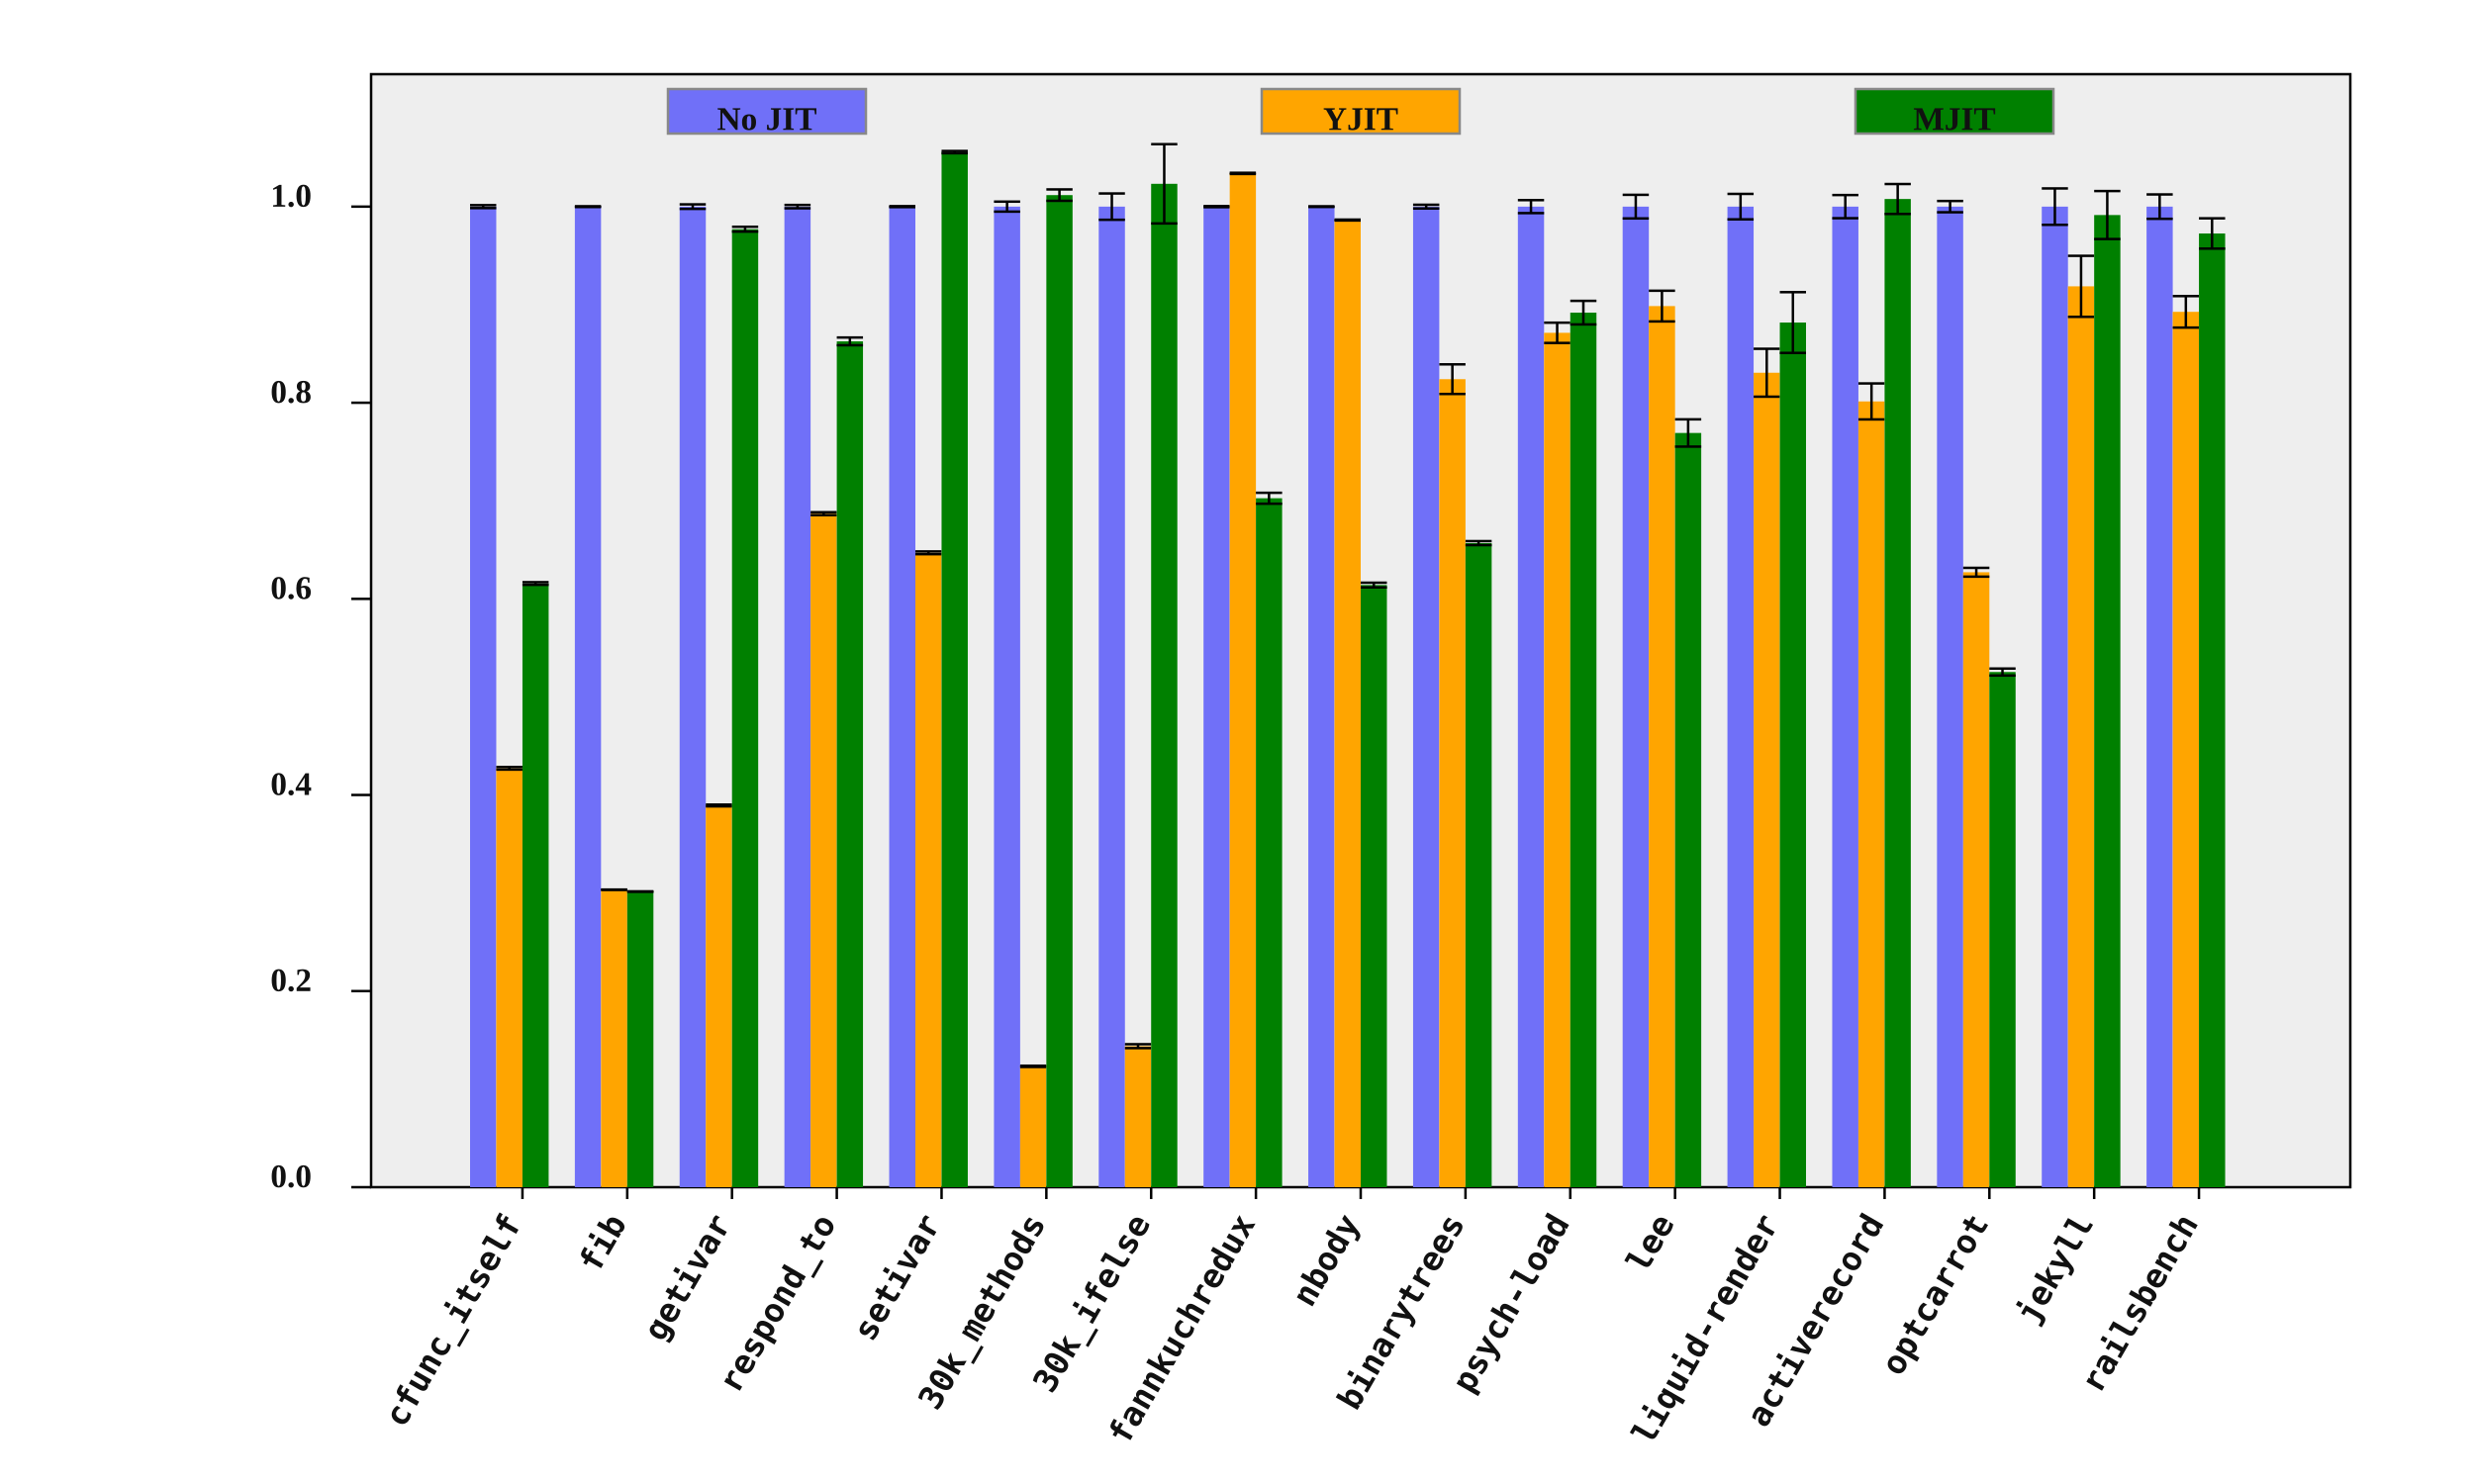
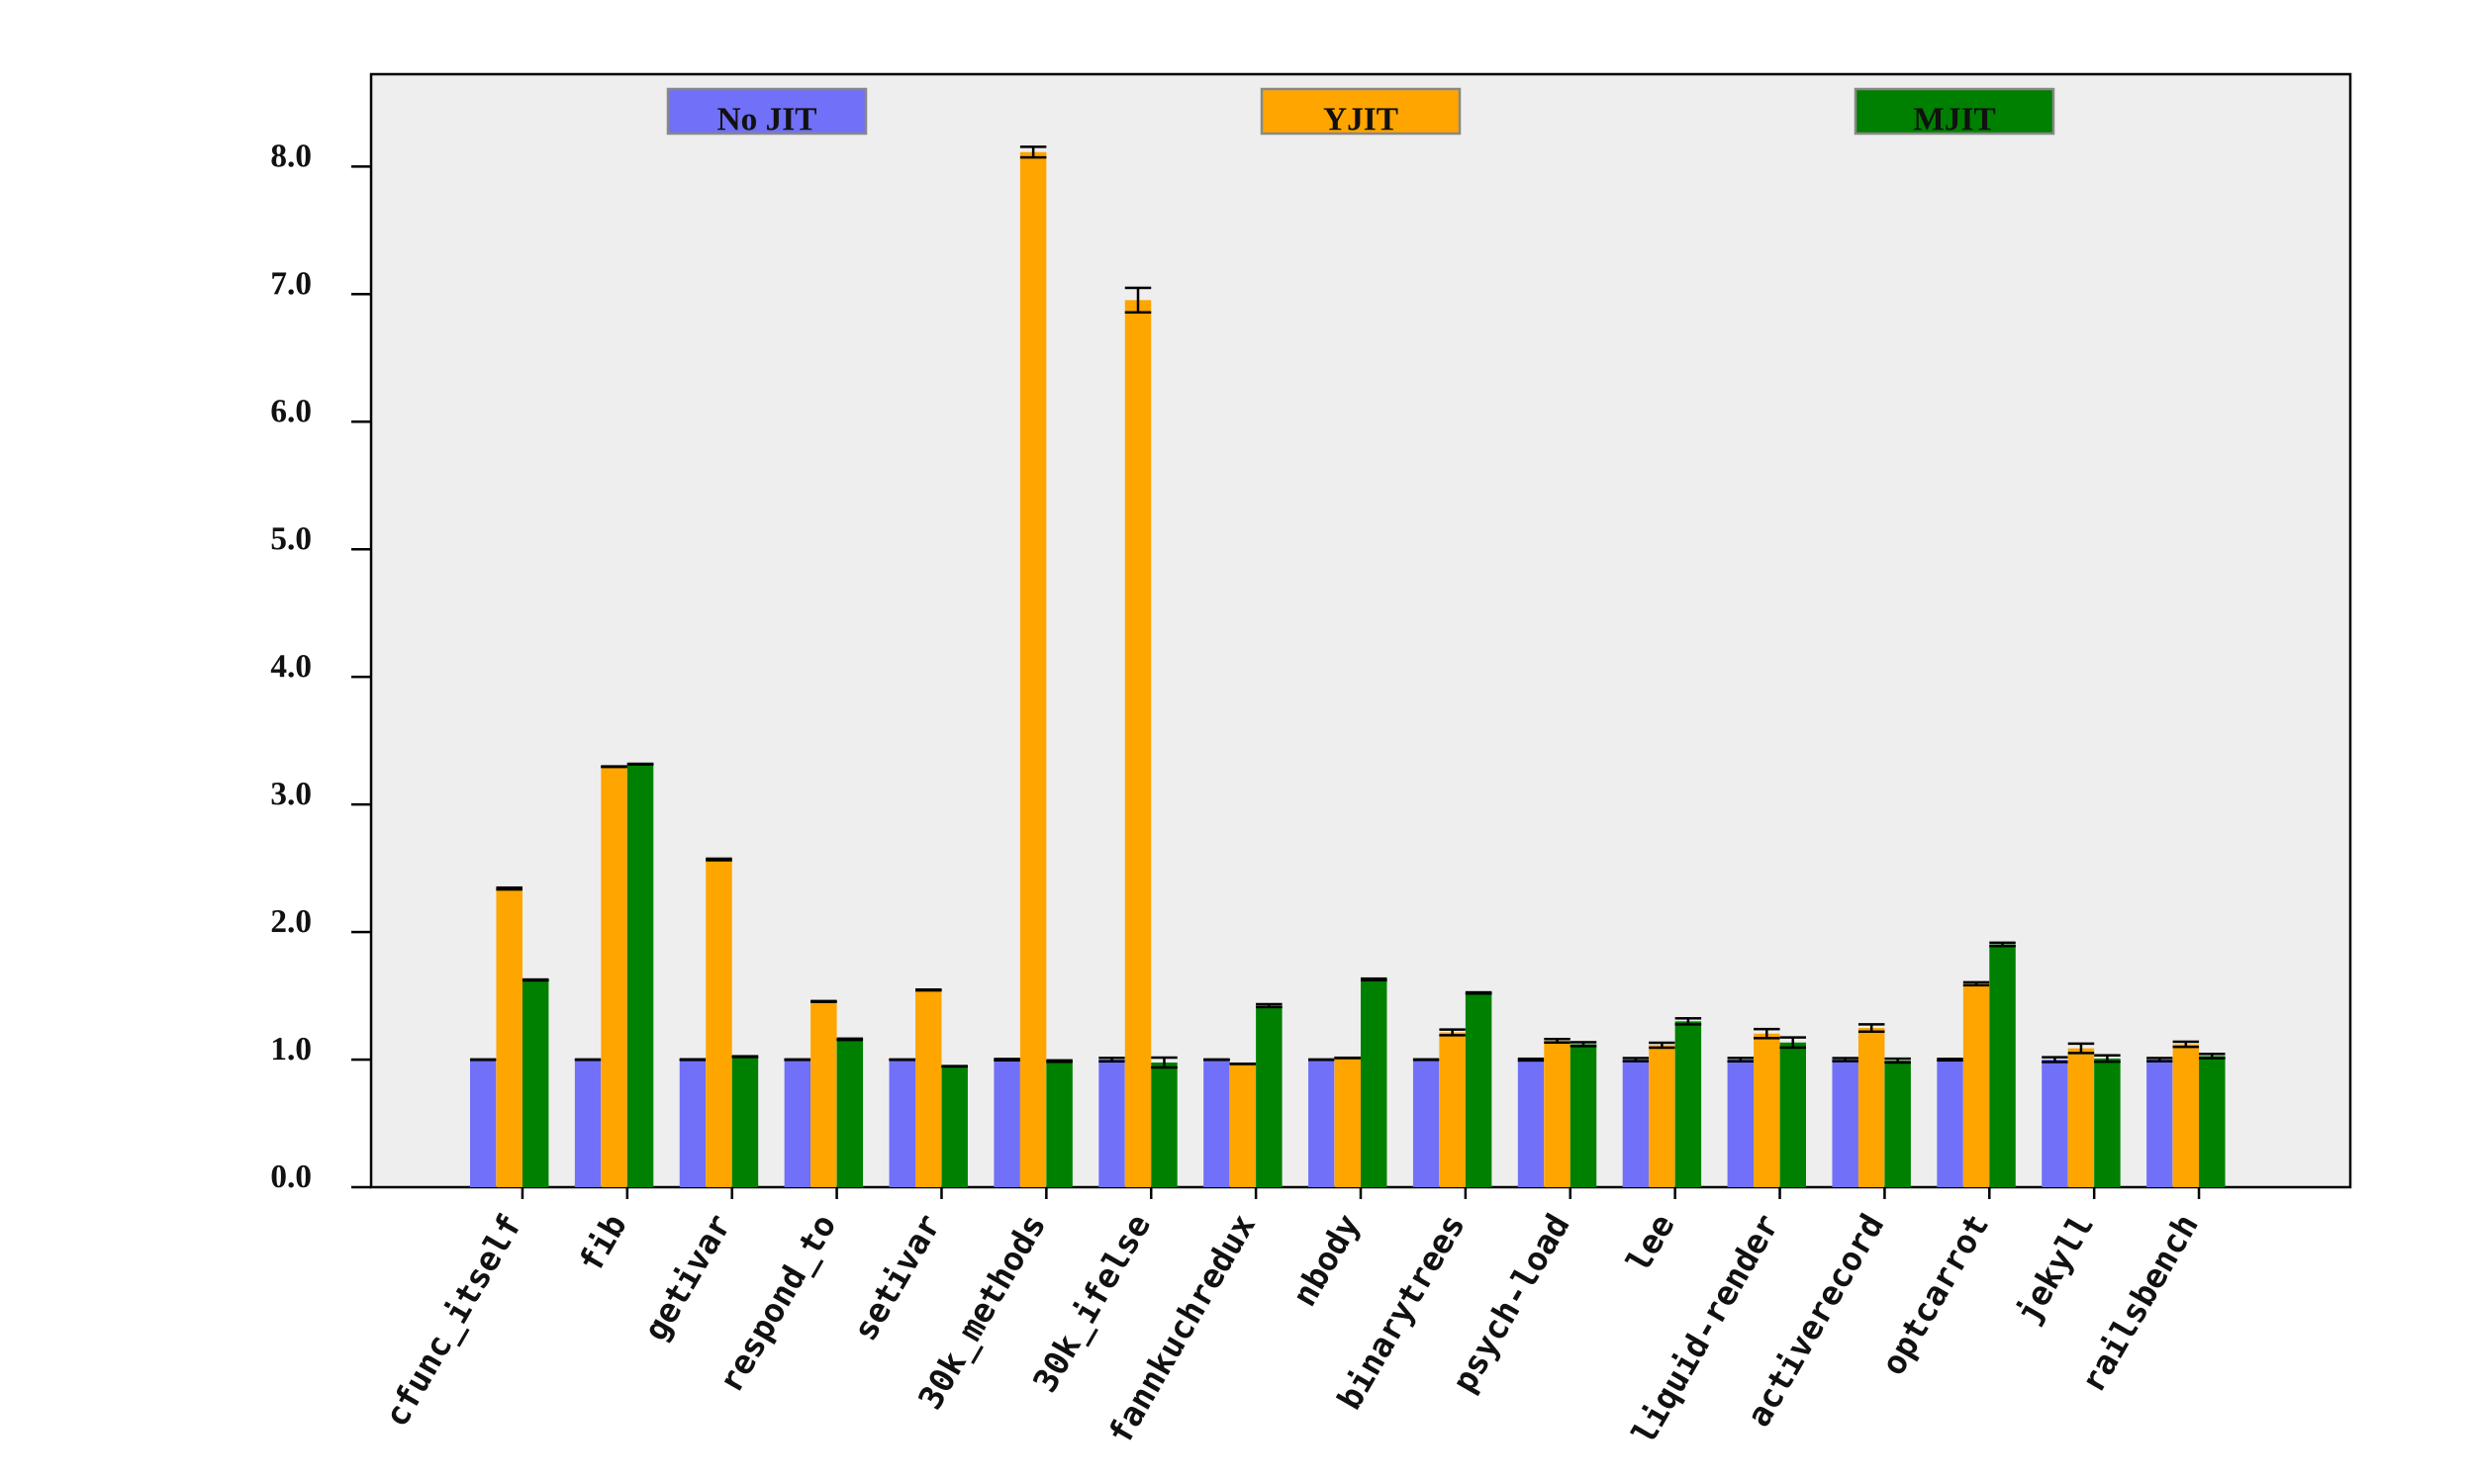
<svg xmlns="http://www.w3.org/2000/svg" viewBox="0 0 1000 600" width="100%" height="100%">
  <rect x="150.0" y="30.0" width="800" height="450.0" stroke="#000" fill="#EEE" />
  <line x1="142.0" y1="480.0" x2="150.0" y2="480.0" stroke="#000" />
  <text x="126.0" y="480.0" text-anchor="end" font-weight="bold" font-size="small" fill="#111">
0.0
</text>
-   <line x1="142.0" y1="400.708" x2="150.0" y2="400.708" stroke="#000" />
-   <text x="126.0" y="400.708" text-anchor="end" font-weight="bold" font-size="small" fill="#111">
- 0.2
- </text>
-   <line x1="142.0" y1="321.417" x2="150.0" y2="321.417" stroke="#000" />
-   <text x="126.0" y="321.417" text-anchor="end" font-weight="bold" font-size="small" fill="#111">
- 0.4
- </text>
-   <line x1="142.0" y1="242.125" x2="150.0" y2="242.125" stroke="#000" />
-   <text x="126.0" y="242.125" text-anchor="end" font-weight="bold" font-size="small" fill="#111">
- 0.6
- </text>
-   <line x1="142.0" y1="162.833" x2="150.0" y2="162.833" stroke="#000" />
-   <text x="126.0" y="162.833" text-anchor="end" font-weight="bold" font-size="small" fill="#111">
- 0.8
- </text>
-   <line x1="142.0" y1="83.541" x2="150.0" y2="83.541" stroke="#000" />
-   <text x="126.0" y="83.541" text-anchor="end" font-weight="bold" font-size="small" fill="#111">
+   <line x1="142.0" y1="428.417" x2="150.0" y2="428.417" stroke="#000" />
+   <text x="126.0" y="428.417" text-anchor="end" font-weight="bold" font-size="small" fill="#111">
1.0
+ </text>
+   <line x1="142.0" y1="376.835" x2="150.0" y2="376.835" stroke="#000" />
+   <text x="126.0" y="376.835" text-anchor="end" font-weight="bold" font-size="small" fill="#111">
+ 2.0
+ </text>
+   <line x1="142.0" y1="325.252" x2="150.0" y2="325.252" stroke="#000" />
+   <text x="126.0" y="325.252" text-anchor="end" font-weight="bold" font-size="small" fill="#111">
+ 3.0
+ </text>
+   <line x1="142.0" y1="273.669" x2="150.0" y2="273.669" stroke="#000" />
+   <text x="126.0" y="273.669" text-anchor="end" font-weight="bold" font-size="small" fill="#111">
+ 4.0
+ </text>
+   <line x1="142.0" y1="222.087" x2="150.0" y2="222.087" stroke="#000" />
+   <text x="126.0" y="222.087" text-anchor="end" font-weight="bold" font-size="small" fill="#111">
+ 5.0
+ </text>
+   <line x1="142.0" y1="170.504" x2="150.0" y2="170.504" stroke="#000" />
+   <text x="126.0" y="170.504" text-anchor="end" font-weight="bold" font-size="small" fill="#111">
+ 6.0
+ </text>
+   <line x1="142.0" y1="118.921" x2="150.0" y2="118.921" stroke="#000" />
+   <text x="126.0" y="118.921" text-anchor="end" font-weight="bold" font-size="small" fill="#111">
+ 7.0
+ </text>
+   <line x1="142.0" y1="67.339" x2="150.0" y2="67.339" stroke="#000" />
+   <text x="126.0" y="67.339" text-anchor="end" font-weight="bold" font-size="small" fill="#111">
+ 8.0
</text>
  <rect x="270.0" y="36" width="80.0" height="18.0" fill="#7070f8" stroke="#888" />
  <text x="310.0" y="52.5" font-size="small" text-anchor="middle" font-weight="bold" fill="#111">
No JIT
</text>
  <rect x="510.0" y="36" width="80.0" height="18.0" fill="orange" stroke="#888" />
  <text x="550.0" y="52.5" font-size="small" text-anchor="middle" font-weight="bold" fill="#111">
YJIT
</text>
  <rect x="750.0" y="36" width="80.0" height="18.0" fill="green" stroke="#888" />
  <text x="790.0" y="52.5" font-size="small" text-anchor="middle" font-weight="bold" fill="#111">
MJIT
</text>
-   <rect x="190.0" y="83.541" width="10.588" height="396.459" fill="#7070f8" />
-   <line x1="190.0" y1="82.945" x2="200.588" y2="82.945" stroke="#000" />
-   <line x1="190.0" y1="84.137" x2="200.588" y2="84.137" stroke="#000" />
-   <line x1="195.294" y1="82.945" x2="195.294" y2="84.137" stroke="#000" />
-   <rect x="200.588" y="310.636" width="10.588" height="169.364" fill="orange" />
-   <line x1="200.588" y1="310.111" x2="211.176" y2="310.111" stroke="#000" />
-   <line x1="200.588" y1="311.16" x2="211.176" y2="311.16" stroke="#000" />
-   <line x1="205.882" y1="310.111" x2="205.882" y2="311.16" stroke="#000" />
-   <rect x="211.176" y="235.917" width="10.588" height="244.083" fill="green" />
-   <line x1="211.176" y1="235.379" x2="221.765" y2="235.379" stroke="#000" />
-   <line x1="211.176" y1="236.455" x2="221.765" y2="236.455" stroke="#000" />
-   <line x1="216.471" y1="235.379" x2="216.471" y2="236.455" stroke="#000" />
+   <rect x="190.0" y="428.417" width="10.588" height="51.583" fill="#7070f8" />
+   <line x1="190.0" y1="428.34" x2="200.588" y2="428.34" stroke="#000" />
+   <line x1="190.0" y1="428.495" x2="200.588" y2="428.495" stroke="#000" />
+   <line x1="195.294" y1="428.34" x2="195.294" y2="428.495" stroke="#000" />
+   <rect x="200.588" y="359.252" width="10.588" height="120.748" fill="orange" />
+   <line x1="200.588" y1="358.878" x2="211.176" y2="358.878" stroke="#000" />
+   <line x1="200.588" y1="359.626" x2="211.176" y2="359.626" stroke="#000" />
+   <line x1="205.882" y1="358.878" x2="205.882" y2="359.626" stroke="#000" />
+   <rect x="211.176" y="396.215" width="10.588" height="83.785" fill="green" />
+   <line x1="211.176" y1="396.031" x2="221.765" y2="396.031" stroke="#000" />
+   <line x1="211.176" y1="396.4" x2="221.765" y2="396.4" stroke="#000" />
+   <line x1="216.471" y1="396.031" x2="216.471" y2="396.4" stroke="#000" />
  <line x1="211.176" y1="480.0" x2="211.176" y2="484.8" stroke="#000" />
  <text x="211.176" y="494.4" fill="#111" font-size="small" font-family="monospace" font-weight="bold" text-anchor="end" transform="rotate(-60, 211.1765, 494.4)">
cfunc_itself
</text>
-   <rect x="232.353" y="83.541" width="10.588" height="396.459" fill="#7070f8" />
-   <line x1="232.353" y1="83.385" x2="242.941" y2="83.385" stroke="#000" />
-   <line x1="232.353" y1="83.698" x2="242.941" y2="83.698" stroke="#000" />
-   <line x1="237.647" y1="83.385" x2="237.647" y2="83.698" stroke="#000" />
-   <rect x="242.941" y="359.726" width="10.588" height="120.274" fill="orange" />
-   <line x1="242.941" y1="359.658" x2="253.529" y2="359.658" stroke="#000" />
-   <line x1="242.941" y1="359.795" x2="253.529" y2="359.795" stroke="#000" />
-   <line x1="248.235" y1="359.658" x2="248.235" y2="359.795" stroke="#000" />
-   <rect x="253.529" y="360.459" width="10.588" height="119.541" fill="green" />
-   <line x1="253.529" y1="360.38" x2="264.118" y2="360.38" stroke="#000" />
-   <line x1="253.529" y1="360.537" x2="264.118" y2="360.537" stroke="#000" />
-   <line x1="258.824" y1="360.38" x2="258.824" y2="360.537" stroke="#000" />
+   <rect x="232.353" y="428.417" width="10.588" height="51.583" fill="#7070f8" />
+   <line x1="232.353" y1="428.397" x2="242.941" y2="428.397" stroke="#000" />
+   <line x1="232.353" y1="428.438" x2="242.941" y2="428.438" stroke="#000" />
+   <line x1="237.647" y1="428.397" x2="237.647" y2="428.438" stroke="#000" />
+   <rect x="242.941" y="309.968" width="10.588" height="170.032" fill="orange" />
+   <line x1="242.941" y1="309.871" x2="253.529" y2="309.871" stroke="#000" />
+   <line x1="242.941" y1="310.065" x2="253.529" y2="310.065" stroke="#000" />
+   <line x1="248.235" y1="309.871" x2="248.235" y2="310.065" stroke="#000" />
+   <rect x="253.529" y="308.926" width="10.588" height="171.074" fill="green" />
+   <line x1="253.529" y1="308.814" x2="264.118" y2="308.814" stroke="#000" />
+   <line x1="253.529" y1="309.038" x2="264.118" y2="309.038" stroke="#000" />
+   <line x1="258.824" y1="308.814" x2="258.824" y2="309.038" stroke="#000" />
  <line x1="253.529" y1="480.0" x2="253.529" y2="484.8" stroke="#000" />
  <text x="253.529" y="494.4" fill="#111" font-size="small" font-family="monospace" font-weight="bold" text-anchor="end" transform="rotate(-60, 253.5294, 494.4)">
fib
</text>
-   <rect x="274.706" y="83.541" width="10.588" height="396.459" fill="#7070f8" />
-   <line x1="274.706" y1="82.628" x2="285.294" y2="82.628" stroke="#000" />
-   <line x1="274.706" y1="84.455" x2="285.294" y2="84.455" stroke="#000" />
-   <line x1="280.0" y1="82.628" x2="280.0" y2="84.455" stroke="#000" />
-   <rect x="285.294" y="325.662" width="10.588" height="154.338" fill="orange" />
-   <line x1="285.294" y1="325.297" x2="295.882" y2="325.297" stroke="#000" />
-   <line x1="285.294" y1="326.028" x2="295.882" y2="326.028" stroke="#000" />
-   <line x1="290.588" y1="325.297" x2="290.588" y2="326.028" stroke="#000" />
-   <rect x="295.882" y="92.666" width="10.588" height="387.334" fill="green" />
-   <line x1="295.882" y1="91.687" x2="306.471" y2="91.687" stroke="#000" />
-   <line x1="295.882" y1="93.644" x2="306.471" y2="93.644" stroke="#000" />
-   <line x1="301.176" y1="91.687" x2="301.176" y2="93.644" stroke="#000" />
+   <rect x="274.706" y="428.417" width="10.588" height="51.583" fill="#7070f8" />
+   <line x1="274.706" y1="428.299" x2="285.294" y2="428.299" stroke="#000" />
+   <line x1="274.706" y1="428.536" x2="285.294" y2="428.536" stroke="#000" />
+   <line x1="280.0" y1="428.299" x2="280.0" y2="428.536" stroke="#000" />
+   <rect x="285.294" y="347.496" width="10.588" height="132.504" fill="orange" />
+   <line x1="285.294" y1="347.182" x2="295.882" y2="347.182" stroke="#000" />
+   <line x1="285.294" y1="347.81" x2="295.882" y2="347.81" stroke="#000" />
+   <line x1="290.588" y1="347.182" x2="290.588" y2="347.81" stroke="#000" />
+   <rect x="295.882" y="427.202" width="10.588" height="52.798" fill="green" />
+   <line x1="295.882" y1="427.069" x2="306.471" y2="427.069" stroke="#000" />
+   <line x1="295.882" y1="427.336" x2="306.471" y2="427.336" stroke="#000" />
+   <line x1="301.176" y1="427.069" x2="301.176" y2="427.336" stroke="#000" />
  <line x1="295.882" y1="480.0" x2="295.882" y2="484.8" stroke="#000" />
  <text x="295.882" y="494.4" fill="#111" font-size="small" font-family="monospace" font-weight="bold" text-anchor="end" transform="rotate(-60, 295.8824, 494.4)">
getivar
</text>
-   <rect x="317.059" y="83.541" width="10.588" height="396.459" fill="#7070f8" />
-   <line x1="317.059" y1="82.863" x2="327.647" y2="82.863" stroke="#000" />
-   <line x1="317.059" y1="84.22" x2="327.647" y2="84.22" stroke="#000" />
-   <line x1="322.353" y1="82.863" x2="322.353" y2="84.22" stroke="#000" />
-   <rect x="327.647" y="207.688" width="10.588" height="272.312" fill="orange" />
-   <line x1="327.647" y1="207.1" x2="338.235" y2="207.1" stroke="#000" />
-   <line x1="327.647" y1="208.276" x2="338.235" y2="208.276" stroke="#000" />
-   <line x1="332.941" y1="207.1" x2="332.941" y2="208.276" stroke="#000" />
-   <rect x="338.235" y="138.018" width="10.588" height="341.982" fill="green" />
-   <line x1="338.235" y1="136.457" x2="348.824" y2="136.457" stroke="#000" />
-   <line x1="338.235" y1="139.579" x2="348.824" y2="139.579" stroke="#000" />
-   <line x1="343.529" y1="136.457" x2="343.529" y2="139.579" stroke="#000" />
+   <rect x="317.059" y="428.417" width="10.588" height="51.583" fill="#7070f8" />
+   <line x1="317.059" y1="428.329" x2="327.647" y2="428.329" stroke="#000" />
+   <line x1="317.059" y1="428.506" x2="327.647" y2="428.506" stroke="#000" />
+   <line x1="322.353" y1="428.329" x2="322.353" y2="428.506" stroke="#000" />
+   <rect x="327.647" y="404.901" width="10.588" height="75.099" fill="orange" />
+   <line x1="327.647" y1="404.739" x2="338.235" y2="404.739" stroke="#000" />
+   <line x1="327.647" y1="405.063" x2="338.235" y2="405.063" stroke="#000" />
+   <line x1="332.941" y1="404.739" x2="332.941" y2="405.063" stroke="#000" />
+   <rect x="338.235" y="420.2" width="10.588" height="59.8" fill="green" />
+   <line x1="338.235" y1="419.927" x2="348.824" y2="419.927" stroke="#000" />
+   <line x1="338.235" y1="420.473" x2="348.824" y2="420.473" stroke="#000" />
+   <line x1="343.529" y1="419.927" x2="343.529" y2="420.473" stroke="#000" />
  <line x1="338.235" y1="480.0" x2="338.235" y2="484.8" stroke="#000" />
  <text x="338.235" y="494.4" fill="#111" font-size="small" font-family="monospace" font-weight="bold" text-anchor="end" transform="rotate(-60, 338.2353, 494.4)">
respond_to
</text>
-   <rect x="359.412" y="83.541" width="10.588" height="396.459" fill="#7070f8" />
-   <line x1="359.412" y1="83.345" x2="370" y2="83.345" stroke="#000" />
-   <line x1="359.412" y1="83.738" x2="370" y2="83.738" stroke="#000" />
-   <line x1="364.706" y1="83.345" x2="364.706" y2="83.738" stroke="#000" />
-   <rect x="370" y="223.508" width="10.588" height="256.492" fill="orange" />
-   <line x1="370" y1="222.952" x2="380.588" y2="222.952" stroke="#000" />
-   <line x1="370" y1="224.065" x2="380.588" y2="224.065" stroke="#000" />
-   <line x1="375.294" y1="222.952" x2="375.294" y2="224.065" stroke="#000" />
-   <rect x="380.588" y="61.5" width="10.588" height="418.5" fill="green" />
-   <line x1="380.588" y1="61.045" x2="391.176" y2="61.045" stroke="#000" />
-   <line x1="380.588" y1="61.955" x2="391.176" y2="61.955" stroke="#000" />
-   <line x1="385.882" y1="61.045" x2="385.882" y2="61.955" stroke="#000" />
+   <rect x="359.412" y="428.417" width="10.588" height="51.583" fill="#7070f8" />
+   <line x1="359.412" y1="428.392" x2="370" y2="428.392" stroke="#000" />
+   <line x1="359.412" y1="428.443" x2="370" y2="428.443" stroke="#000" />
+   <line x1="364.706" y1="428.392" x2="364.706" y2="428.443" stroke="#000" />
+   <rect x="370" y="400.269" width="10.588" height="79.731" fill="orange" />
+   <line x1="370" y1="400.096" x2="380.588" y2="400.096" stroke="#000" />
+   <line x1="370" y1="400.442" x2="380.588" y2="400.442" stroke="#000" />
+   <line x1="375.294" y1="400.096" x2="375.294" y2="400.442" stroke="#000" />
+   <rect x="380.588" y="431.134" width="10.588" height="48.866" fill="green" />
+   <line x1="380.588" y1="431.081" x2="391.176" y2="431.081" stroke="#000" />
+   <line x1="380.588" y1="431.187" x2="391.176" y2="431.187" stroke="#000" />
+   <line x1="385.882" y1="431.081" x2="385.882" y2="431.187" stroke="#000" />
  <line x1="380.588" y1="480.0" x2="380.588" y2="484.8" stroke="#000" />
  <text x="380.588" y="494.4" fill="#111" font-size="small" font-family="monospace" font-weight="bold" text-anchor="end" transform="rotate(-60, 380.5882, 494.4)">
setivar
</text>
-   <rect x="401.765" y="83.541" width="10.588" height="396.459" fill="#7070f8" />
-   <line x1="401.765" y1="81.518" x2="412.353" y2="81.518" stroke="#000" />
-   <line x1="401.765" y1="85.565" x2="412.353" y2="85.565" stroke="#000" />
-   <line x1="407.059" y1="81.518" x2="407.059" y2="85.565" stroke="#000" />
-   <rect x="412.353" y="431.134" width="10.588" height="48.866" fill="orange" />
-   <line x1="412.353" y1="430.884" x2="422.941" y2="430.884" stroke="#000" />
-   <line x1="412.353" y1="431.384" x2="422.941" y2="431.384" stroke="#000" />
-   <line x1="417.647" y1="430.884" x2="417.647" y2="431.384" stroke="#000" />
-   <rect x="422.941" y="78.888" width="10.588" height="401.112" fill="green" />
-   <line x1="422.941" y1="76.586" x2="433.529" y2="76.586" stroke="#000" />
-   <line x1="422.941" y1="81.19" x2="433.529" y2="81.19" stroke="#000" />
-   <line x1="428.235" y1="76.586" x2="428.235" y2="81.19" stroke="#000" />
+   <rect x="401.765" y="428.417" width="10.588" height="51.583" fill="#7070f8" />
+   <line x1="401.765" y1="428.154" x2="412.353" y2="428.154" stroke="#000" />
+   <line x1="401.765" y1="428.681" x2="412.353" y2="428.681" stroke="#000" />
+   <line x1="407.059" y1="428.154" x2="407.059" y2="428.681" stroke="#000" />
+   <rect x="412.353" y="61.5" width="10.588" height="418.5" fill="orange" />
+   <line x1="412.353" y1="59.36" x2="422.941" y2="59.36" stroke="#000" />
+   <line x1="412.353" y1="63.64" x2="422.941" y2="63.64" stroke="#000" />
+   <line x1="417.647" y1="59.36" x2="417.647" y2="63.64" stroke="#000" />
+   <rect x="422.941" y="429.016" width="10.588" height="50.984" fill="green" />
+   <line x1="422.941" y1="428.723" x2="433.529" y2="428.723" stroke="#000" />
+   <line x1="422.941" y1="429.308" x2="433.529" y2="429.308" stroke="#000" />
+   <line x1="428.235" y1="428.723" x2="428.235" y2="429.308" stroke="#000" />
  <line x1="422.941" y1="480.0" x2="422.941" y2="484.8" stroke="#000" />
  <text x="422.941" y="494.4" fill="#111" font-size="small" font-family="monospace" font-weight="bold" text-anchor="end" transform="rotate(-60, 422.9412, 494.4)">
30k_methods
</text>
-   <rect x="444.118" y="83.541" width="10.588" height="396.459" fill="#7070f8" />
-   <line x1="444.118" y1="78.223" x2="454.706" y2="78.223" stroke="#000" />
-   <line x1="444.118" y1="88.86" x2="454.706" y2="88.86" stroke="#000" />
-   <line x1="449.412" y1="78.223" x2="449.412" y2="88.86" stroke="#000" />
-   <rect x="454.706" y="422.982" width="10.588" height="57.018" fill="orange" />
-   <line x1="454.706" y1="422.194" x2="465.294" y2="422.194" stroke="#000" />
-   <line x1="454.706" y1="423.769" x2="465.294" y2="423.769" stroke="#000" />
-   <line x1="460" y1="422.194" x2="460" y2="423.769" stroke="#000" />
-   <rect x="465.294" y="74.318" width="10.588" height="405.682" fill="green" />
-   <line x1="465.294" y1="58.292" x2="475.882" y2="58.292" stroke="#000" />
-   <line x1="465.294" y1="90.344" x2="475.882" y2="90.344" stroke="#000" />
-   <line x1="470.588" y1="58.292" x2="470.588" y2="90.344" stroke="#000" />
+   <rect x="444.118" y="428.417" width="10.588" height="51.583" fill="#7070f8" />
+   <line x1="444.118" y1="427.725" x2="454.706" y2="427.725" stroke="#000" />
+   <line x1="444.118" y1="429.109" x2="454.706" y2="429.109" stroke="#000" />
+   <line x1="449.412" y1="427.725" x2="449.412" y2="429.109" stroke="#000" />
+   <rect x="454.706" y="121.337" width="10.588" height="358.663" fill="orange" />
+   <line x1="454.706" y1="116.384" x2="465.294" y2="116.384" stroke="#000" />
+   <line x1="454.706" y1="126.289" x2="465.294" y2="126.289" stroke="#000" />
+   <line x1="460" y1="116.384" x2="460" y2="126.289" stroke="#000" />
+   <rect x="465.294" y="429.59" width="10.588" height="50.41" fill="green" />
+   <line x1="465.294" y1="427.599" x2="475.882" y2="427.599" stroke="#000" />
+   <line x1="465.294" y1="431.581" x2="475.882" y2="431.581" stroke="#000" />
+   <line x1="470.588" y1="427.599" x2="470.588" y2="431.581" stroke="#000" />
  <line x1="465.294" y1="480.0" x2="465.294" y2="484.8" stroke="#000" />
  <text x="465.294" y="494.4" fill="#111" font-size="small" font-family="monospace" font-weight="bold" text-anchor="end" transform="rotate(-60, 465.2941, 494.4)">
30k_ifelse
</text>
-   <rect x="486.471" y="83.541" width="10.588" height="396.459" fill="#7070f8" />
-   <line x1="486.471" y1="83.316" x2="497.059" y2="83.316" stroke="#000" />
-   <line x1="486.471" y1="83.767" x2="497.059" y2="83.767" stroke="#000" />
-   <line x1="491.765" y1="83.316" x2="491.765" y2="83.767" stroke="#000" />
-   <rect x="497.059" y="70.107" width="10.588" height="409.893" fill="orange" />
-   <line x1="497.059" y1="69.866" x2="507.647" y2="69.866" stroke="#000" />
-   <line x1="497.059" y1="70.347" x2="507.647" y2="70.347" stroke="#000" />
-   <line x1="502.353" y1="69.866" x2="502.353" y2="70.347" stroke="#000" />
-   <rect x="507.647" y="201.449" width="10.588" height="278.551" fill="green" />
-   <line x1="507.647" y1="199.239" x2="518.235" y2="199.239" stroke="#000" />
-   <line x1="507.647" y1="203.66" x2="518.235" y2="203.66" stroke="#000" />
-   <line x1="512.941" y1="199.239" x2="512.941" y2="203.66" stroke="#000" />
+   <rect x="486.471" y="428.417" width="10.588" height="51.583" fill="#7070f8" />
+   <line x1="486.471" y1="428.388" x2="497.059" y2="428.388" stroke="#000" />
+   <line x1="486.471" y1="428.447" x2="497.059" y2="428.447" stroke="#000" />
+   <line x1="491.765" y1="428.388" x2="491.765" y2="428.447" stroke="#000" />
+   <rect x="497.059" y="430.108" width="10.588" height="49.892" fill="orange" />
+   <line x1="497.059" y1="430.079" x2="507.647" y2="430.079" stroke="#000" />
+   <line x1="497.059" y1="430.137" x2="507.647" y2="430.137" stroke="#000" />
+   <line x1="502.353" y1="430.079" x2="502.353" y2="430.137" stroke="#000" />
+   <rect x="507.647" y="406.583" width="10.588" height="73.417" fill="green" />
+   <line x1="507.647" y1="406" x2="518.235" y2="406" stroke="#000" />
+   <line x1="507.647" y1="407.166" x2="518.235" y2="407.166" stroke="#000" />
+   <line x1="512.941" y1="406" x2="512.941" y2="407.166" stroke="#000" />
  <line x1="507.647" y1="480.0" x2="507.647" y2="484.8" stroke="#000" />
  <text x="507.647" y="494.4" fill="#111" font-size="small" font-family="monospace" font-weight="bold" text-anchor="end" transform="rotate(-60, 507.6471, 494.4)">
fannkuchredux
</text>
-   <rect x="528.824" y="83.541" width="10.588" height="396.459" fill="#7070f8" />
-   <line x1="528.824" y1="83.41" x2="539.412" y2="83.41" stroke="#000" />
-   <line x1="528.824" y1="83.673" x2="539.412" y2="83.673" stroke="#000" />
-   <line x1="534.118" y1="83.41" x2="534.118" y2="83.673" stroke="#000" />
-   <rect x="539.412" y="88.967" width="10.588" height="391.033" fill="orange" />
-   <line x1="539.412" y1="88.783" x2="550.0" y2="88.783" stroke="#000" />
-   <line x1="539.412" y1="89.15" x2="550.0" y2="89.15" stroke="#000" />
-   <line x1="544.706" y1="88.783" x2="544.706" y2="89.15" stroke="#000" />
-   <rect x="550" y="236.545" width="10.588" height="243.455" fill="green" />
-   <line x1="550" y1="235.593" x2="560.588" y2="235.593" stroke="#000" />
-   <line x1="550" y1="237.497" x2="560.588" y2="237.497" stroke="#000" />
-   <line x1="555.294" y1="235.593" x2="555.294" y2="237.497" stroke="#000" />
+   <rect x="528.824" y="428.417" width="10.588" height="51.583" fill="#7070f8" />
+   <line x1="528.824" y1="428.4" x2="539.412" y2="428.4" stroke="#000" />
+   <line x1="528.824" y1="428.434" x2="539.412" y2="428.434" stroke="#000" />
+   <line x1="534.118" y1="428.4" x2="534.118" y2="428.434" stroke="#000" />
+   <rect x="539.412" y="427.702" width="10.588" height="52.298" fill="orange" />
+   <line x1="539.412" y1="427.677" x2="550.0" y2="427.677" stroke="#000" />
+   <line x1="539.412" y1="427.726" x2="550.0" y2="427.726" stroke="#000" />
+   <line x1="544.706" y1="427.677" x2="544.706" y2="427.726" stroke="#000" />
+   <rect x="550" y="395.999" width="10.588" height="84.001" fill="green" />
+   <line x1="550" y1="395.671" x2="560.588" y2="395.671" stroke="#000" />
+   <line x1="550" y1="396.328" x2="560.588" y2="396.328" stroke="#000" />
+   <line x1="555.294" y1="395.671" x2="555.294" y2="396.328" stroke="#000" />
  <line x1="550" y1="480.0" x2="550" y2="484.8" stroke="#000" />
  <text x="550" y="494.4" fill="#111" font-size="small" font-family="monospace" font-weight="bold" text-anchor="end" transform="rotate(-60, 550, 494.4)">
nbody
</text>
-   <rect x="571.176" y="83.541" width="10.588" height="396.459" fill="#7070f8" />
-   <line x1="571.176" y1="82.782" x2="581.765" y2="82.782" stroke="#000" />
-   <line x1="571.176" y1="84.3" x2="581.765" y2="84.3" stroke="#000" />
-   <line x1="576.471" y1="82.782" x2="576.471" y2="84.3" stroke="#000" />
-   <rect x="581.765" y="153.302" width="10.588" height="326.698" fill="orange" />
-   <line x1="581.765" y1="147.313" x2="592.353" y2="147.313" stroke="#000" />
-   <line x1="581.765" y1="159.291" x2="592.353" y2="159.291" stroke="#000" />
-   <line x1="587.059" y1="147.313" x2="587.059" y2="159.291" stroke="#000" />
-   <rect x="592.353" y="219.597" width="10.588" height="260.403" fill="green" />
-   <line x1="592.353" y1="218.782" x2="602.941" y2="218.782" stroke="#000" />
-   <line x1="592.353" y1="220.411" x2="602.941" y2="220.411" stroke="#000" />
-   <line x1="597.647" y1="218.782" x2="597.647" y2="220.411" stroke="#000" />
+   <rect x="571.176" y="428.417" width="10.588" height="51.583" fill="#7070f8" />
+   <line x1="571.176" y1="428.319" x2="581.765" y2="428.319" stroke="#000" />
+   <line x1="571.176" y1="428.516" x2="581.765" y2="428.516" stroke="#000" />
+   <line x1="576.471" y1="428.319" x2="576.471" y2="428.516" stroke="#000" />
+   <rect x="581.765" y="417.403" width="10.588" height="62.597" fill="orange" />
+   <line x1="581.765" y1="416.255" x2="592.353" y2="416.255" stroke="#000" />
+   <line x1="581.765" y1="418.55" x2="592.353" y2="418.55" stroke="#000" />
+   <line x1="587.059" y1="416.255" x2="587.059" y2="418.55" stroke="#000" />
+   <rect x="592.353" y="401.466" width="10.588" height="78.534" fill="green" />
+   <line x1="592.353" y1="401.221" x2="602.941" y2="401.221" stroke="#000" />
+   <line x1="592.353" y1="401.712" x2="602.941" y2="401.712" stroke="#000" />
+   <line x1="597.647" y1="401.221" x2="597.647" y2="401.712" stroke="#000" />
  <line x1="592.353" y1="480.0" x2="592.353" y2="484.8" stroke="#000" />
  <text x="592.353" y="494.4" fill="#111" font-size="small" font-family="monospace" font-weight="bold" text-anchor="end" transform="rotate(-60, 592.3529, 494.4)">
binarytrees
</text>
-   <rect x="613.529" y="83.541" width="10.588" height="396.459" fill="#7070f8" />
-   <line x1="613.529" y1="80.919" x2="624.118" y2="80.919" stroke="#000" />
-   <line x1="613.529" y1="86.164" x2="624.118" y2="86.164" stroke="#000" />
-   <line x1="618.824" y1="80.919" x2="618.824" y2="86.164" stroke="#000" />
-   <rect x="624.118" y="134.561" width="10.588" height="345.439" fill="orange" />
-   <line x1="624.118" y1="130.461" x2="634.706" y2="130.461" stroke="#000" />
-   <line x1="624.118" y1="138.66" x2="634.706" y2="138.66" stroke="#000" />
-   <line x1="629.412" y1="130.461" x2="629.412" y2="138.66" stroke="#000" />
-   <rect x="634.706" y="126.407" width="10.588" height="353.593" fill="green" />
-   <line x1="634.706" y1="121.64" x2="645.294" y2="121.64" stroke="#000" />
-   <line x1="634.706" y1="131.175" x2="645.294" y2="131.175" stroke="#000" />
-   <line x1="640" y1="121.64" x2="640" y2="131.175" stroke="#000" />
+   <rect x="613.529" y="428.417" width="10.588" height="51.583" fill="#7070f8" />
+   <line x1="613.529" y1="428.076" x2="624.118" y2="428.076" stroke="#000" />
+   <line x1="613.529" y1="428.759" x2="624.118" y2="428.759" stroke="#000" />
+   <line x1="618.824" y1="428.076" x2="618.824" y2="428.759" stroke="#000" />
+   <rect x="624.118" y="420.799" width="10.588" height="59.201" fill="orange" />
+   <line x1="624.118" y1="420.096" x2="634.706" y2="420.096" stroke="#000" />
+   <line x1="624.118" y1="421.502" x2="634.706" y2="421.502" stroke="#000" />
+   <line x1="629.412" y1="420.096" x2="629.412" y2="421.502" stroke="#000" />
+   <rect x="634.706" y="422.164" width="10.588" height="57.836" fill="green" />
+   <line x1="634.706" y1="421.384" x2="645.294" y2="421.384" stroke="#000" />
+   <line x1="634.706" y1="422.944" x2="645.294" y2="422.944" stroke="#000" />
+   <line x1="640" y1="421.384" x2="640" y2="422.944" stroke="#000" />
  <line x1="634.706" y1="480.0" x2="634.706" y2="484.8" stroke="#000" />
  <text x="634.706" y="494.4" fill="#111" font-size="small" font-family="monospace" font-weight="bold" text-anchor="end" transform="rotate(-60, 634.7059, 494.4)">
psych-load
</text>
-   <rect x="655.882" y="83.541" width="10.588" height="396.459" fill="#7070f8" />
-   <line x1="655.882" y1="78.767" x2="666.471" y2="78.767" stroke="#000" />
-   <line x1="655.882" y1="88.316" x2="666.471" y2="88.316" stroke="#000" />
-   <line x1="661.176" y1="78.767" x2="661.176" y2="88.316" stroke="#000" />
-   <rect x="666.471" y="123.755" width="10.588" height="356.245" fill="orange" />
-   <line x1="666.471" y1="117.546" x2="677.059" y2="117.546" stroke="#000" />
-   <line x1="666.471" y1="129.965" x2="677.059" y2="129.965" stroke="#000" />
-   <line x1="671.765" y1="117.546" x2="671.765" y2="129.965" stroke="#000" />
-   <rect x="677.059" y="175.058" width="10.588" height="304.942" fill="green" />
-   <line x1="677.059" y1="169.545" x2="687.647" y2="169.545" stroke="#000" />
-   <line x1="677.059" y1="180.571" x2="687.647" y2="180.571" stroke="#000" />
-   <line x1="682.353" y1="169.545" x2="682.353" y2="180.571" stroke="#000" />
+   <rect x="655.882" y="428.417" width="10.588" height="51.583" fill="#7070f8" />
+   <line x1="655.882" y1="427.796" x2="666.471" y2="427.796" stroke="#000" />
+   <line x1="655.882" y1="429.039" x2="666.471" y2="429.039" stroke="#000" />
+   <line x1="661.176" y1="427.796" x2="661.176" y2="429.039" stroke="#000" />
+   <rect x="666.471" y="422.595" width="10.588" height="57.405" fill="orange" />
+   <line x1="666.471" y1="421.594" x2="677.059" y2="421.594" stroke="#000" />
+   <line x1="666.471" y1="423.595" x2="677.059" y2="423.595" stroke="#000" />
+   <line x1="671.765" y1="421.594" x2="671.765" y2="423.595" stroke="#000" />
+   <rect x="677.059" y="412.937" width="10.588" height="67.063" fill="green" />
+   <line x1="677.059" y1="411.724" x2="687.647" y2="411.724" stroke="#000" />
+   <line x1="677.059" y1="414.149" x2="687.647" y2="414.149" stroke="#000" />
+   <line x1="682.353" y1="411.724" x2="682.353" y2="414.149" stroke="#000" />
  <line x1="677.059" y1="480.0" x2="677.059" y2="484.8" stroke="#000" />
  <text x="677.059" y="494.4" fill="#111" font-size="small" font-family="monospace" font-weight="bold" text-anchor="end" transform="rotate(-60, 677.0588, 494.4)">
lee
</text>
-   <rect x="698.235" y="83.541" width="10.588" height="396.459" fill="#7070f8" />
-   <line x1="698.235" y1="78.395" x2="708.824" y2="78.395" stroke="#000" />
-   <line x1="698.235" y1="88.688" x2="708.824" y2="88.688" stroke="#000" />
-   <line x1="703.529" y1="78.395" x2="703.529" y2="88.688" stroke="#000" />
-   <rect x="708.824" y="150.701" width="10.588" height="329.299" fill="orange" />
-   <line x1="708.824" y1="141.015" x2="719.412" y2="141.015" stroke="#000" />
-   <line x1="708.824" y1="160.388" x2="719.412" y2="160.388" stroke="#000" />
-   <line x1="714.118" y1="141.015" x2="714.118" y2="160.388" stroke="#000" />
-   <rect x="719.412" y="130.406" width="10.588" height="349.594" fill="green" />
-   <line x1="719.412" y1="118.125" x2="730.0" y2="118.125" stroke="#000" />
-   <line x1="719.412" y1="142.687" x2="730.0" y2="142.687" stroke="#000" />
-   <line x1="724.706" y1="118.125" x2="724.706" y2="142.687" stroke="#000" />
+   <rect x="698.235" y="428.417" width="10.588" height="51.583" fill="#7070f8" />
+   <line x1="698.235" y1="427.748" x2="708.824" y2="427.748" stroke="#000" />
+   <line x1="698.235" y1="429.087" x2="708.824" y2="429.087" stroke="#000" />
+   <line x1="703.529" y1="427.748" x2="703.529" y2="429.087" stroke="#000" />
+   <rect x="708.824" y="417.897" width="10.588" height="62.103" fill="orange" />
+   <line x1="708.824" y1="416.07" x2="719.412" y2="416.07" stroke="#000" />
+   <line x1="708.824" y1="419.724" x2="719.412" y2="419.724" stroke="#000" />
+   <line x1="714.118" y1="416.07" x2="714.118" y2="419.724" stroke="#000" />
+   <rect x="719.412" y="421.502" width="10.588" height="58.498" fill="green" />
+   <line x1="719.412" y1="419.447" x2="730.0" y2="419.447" stroke="#000" />
+   <line x1="719.412" y1="423.557" x2="730.0" y2="423.557" stroke="#000" />
+   <line x1="724.706" y1="419.447" x2="724.706" y2="423.557" stroke="#000" />
  <line x1="719.412" y1="480.0" x2="719.412" y2="484.8" stroke="#000" />
  <text x="719.412" y="494.4" fill="#111" font-size="small" font-family="monospace" font-weight="bold" text-anchor="end" transform="rotate(-60, 719.4118, 494.4)">
liquid-render
</text>
-   <rect x="740.588" y="83.541" width="10.588" height="396.459" fill="#7070f8" />
-   <line x1="740.588" y1="78.857" x2="751.176" y2="78.857" stroke="#000" />
-   <line x1="740.588" y1="88.225" x2="751.176" y2="88.225" stroke="#000" />
-   <line x1="745.882" y1="78.857" x2="745.882" y2="88.225" stroke="#000" />
-   <rect x="751.176" y="162.301" width="10.588" height="317.699" fill="orange" />
-   <line x1="751.176" y1="155.026" x2="761.765" y2="155.026" stroke="#000" />
-   <line x1="751.176" y1="169.576" x2="761.765" y2="169.576" stroke="#000" />
-   <line x1="756.471" y1="155.026" x2="756.471" y2="169.576" stroke="#000" />
-   <rect x="761.765" y="80.456" width="10.588" height="399.544" fill="green" />
-   <line x1="761.765" y1="74.406" x2="772.353" y2="74.406" stroke="#000" />
-   <line x1="761.765" y1="86.507" x2="772.353" y2="86.507" stroke="#000" />
-   <line x1="767.059" y1="74.406" x2="767.059" y2="86.507" stroke="#000" />
+   <rect x="740.588" y="428.417" width="10.588" height="51.583" fill="#7070f8" />
+   <line x1="740.588" y1="427.808" x2="751.176" y2="427.808" stroke="#000" />
+   <line x1="740.588" y1="429.027" x2="751.176" y2="429.027" stroke="#000" />
+   <line x1="745.882" y1="427.808" x2="745.882" y2="429.027" stroke="#000" />
+   <rect x="751.176" y="415.63" width="10.588" height="64.37" fill="orange" />
+   <line x1="751.176" y1="414.156" x2="761.765" y2="414.156" stroke="#000" />
+   <line x1="751.176" y1="417.104" x2="761.765" y2="417.104" stroke="#000" />
+   <line x1="756.471" y1="414.156" x2="756.471" y2="417.104" stroke="#000" />
+   <rect x="761.765" y="428.816" width="10.588" height="51.184" fill="green" />
+   <line x1="761.765" y1="428.041" x2="772.353" y2="428.041" stroke="#000" />
+   <line x1="761.765" y1="429.591" x2="772.353" y2="429.591" stroke="#000" />
+   <line x1="767.059" y1="428.041" x2="767.059" y2="429.591" stroke="#000" />
  <line x1="761.765" y1="480.0" x2="761.765" y2="484.8" stroke="#000" />
  <text x="761.765" y="494.4" fill="#111" font-size="small" font-family="monospace" font-weight="bold" text-anchor="end" transform="rotate(-60, 761.7647, 494.4)">
activerecord
</text>
-   <rect x="782.941" y="83.541" width="10.588" height="396.459" fill="#7070f8" />
-   <line x1="782.941" y1="81.263" x2="793.529" y2="81.263" stroke="#000" />
-   <line x1="782.941" y1="85.82" x2="793.529" y2="85.82" stroke="#000" />
-   <line x1="788.235" y1="81.263" x2="788.235" y2="85.82" stroke="#000" />
-   <rect x="793.529" y="231.368" width="10.588" height="248.632" fill="orange" />
-   <line x1="793.529" y1="229.589" x2="804.118" y2="229.589" stroke="#000" />
-   <line x1="793.529" y1="233.148" x2="804.118" y2="233.148" stroke="#000" />
-   <line x1="798.824" y1="229.589" x2="798.824" y2="233.148" stroke="#000" />
-   <rect x="804.118" y="271.713" width="10.588" height="208.287" fill="green" />
-   <line x1="804.118" y1="270.304" x2="814.706" y2="270.304" stroke="#000" />
-   <line x1="804.118" y1="273.123" x2="814.706" y2="273.123" stroke="#000" />
-   <line x1="809.412" y1="270.304" x2="809.412" y2="273.123" stroke="#000" />
+   <rect x="782.941" y="428.417" width="10.588" height="51.583" fill="#7070f8" />
+   <line x1="782.941" y1="428.121" x2="793.529" y2="428.121" stroke="#000" />
+   <line x1="782.941" y1="428.714" x2="793.529" y2="428.714" stroke="#000" />
+   <line x1="788.235" y1="428.121" x2="788.235" y2="428.714" stroke="#000" />
+   <rect x="793.529" y="397.748" width="10.588" height="82.252" fill="orange" />
+   <line x1="793.529" y1="397.16" x2="804.118" y2="397.16" stroke="#000" />
+   <line x1="793.529" y1="398.337" x2="804.118" y2="398.337" stroke="#000" />
+   <line x1="798.824" y1="397.16" x2="798.824" y2="398.337" stroke="#000" />
+   <rect x="804.118" y="381.816" width="10.588" height="98.184" fill="green" />
+   <line x1="804.118" y1="381.152" x2="814.706" y2="381.152" stroke="#000" />
+   <line x1="804.118" y1="382.48" x2="814.706" y2="382.48" stroke="#000" />
+   <line x1="809.412" y1="381.152" x2="809.412" y2="382.48" stroke="#000" />
  <line x1="804.118" y1="480.0" x2="804.118" y2="484.8" stroke="#000" />
  <text x="804.118" y="494.4" fill="#111" font-size="small" font-family="monospace" font-weight="bold" text-anchor="end" transform="rotate(-60, 804.1176, 494.4)">
optcarrot
</text>
-   <rect x="825.294" y="83.541" width="10.588" height="396.459" fill="#7070f8" />
-   <line x1="825.294" y1="76.184" x2="835.882" y2="76.184" stroke="#000" />
-   <line x1="825.294" y1="90.899" x2="835.882" y2="90.899" stroke="#000" />
-   <line x1="830.588" y1="76.184" x2="830.588" y2="90.899" stroke="#000" />
-   <rect x="835.882" y="115.767" width="10.588" height="364.233" fill="orange" />
-   <line x1="835.882" y1="103.429" x2="846.471" y2="103.429" stroke="#000" />
-   <line x1="835.882" y1="128.105" x2="846.471" y2="128.105" stroke="#000" />
-   <line x1="841.176" y1="103.429" x2="841.176" y2="128.105" stroke="#000" />
-   <rect x="846.471" y="86.942" width="10.588" height="393.058" fill="green" />
-   <line x1="846.471" y1="77.242" x2="857.059" y2="77.242" stroke="#000" />
-   <line x1="846.471" y1="96.643" x2="857.059" y2="96.643" stroke="#000" />
-   <line x1="851.765" y1="77.242" x2="851.765" y2="96.643" stroke="#000" />
+   <rect x="825.294" y="428.417" width="10.588" height="51.583" fill="#7070f8" />
+   <line x1="825.294" y1="427.46" x2="835.882" y2="427.46" stroke="#000" />
+   <line x1="825.294" y1="429.375" x2="835.882" y2="429.375" stroke="#000" />
+   <line x1="830.588" y1="427.46" x2="830.588" y2="429.375" stroke="#000" />
+   <rect x="835.882" y="423.854" width="10.588" height="56.146" fill="orange" />
+   <line x1="835.882" y1="421.952" x2="846.471" y2="421.952" stroke="#000" />
+   <line x1="835.882" y1="425.756" x2="846.471" y2="425.756" stroke="#000" />
+   <line x1="841.176" y1="421.952" x2="841.176" y2="425.756" stroke="#000" />
+   <rect x="846.471" y="427.971" width="10.588" height="52.029" fill="green" />
+   <line x1="846.471" y1="426.687" x2="857.059" y2="426.687" stroke="#000" />
+   <line x1="846.471" y1="429.255" x2="857.059" y2="429.255" stroke="#000" />
+   <line x1="851.765" y1="426.687" x2="851.765" y2="429.255" stroke="#000" />
  <line x1="846.471" y1="480.0" x2="846.471" y2="484.8" stroke="#000" />
  <text x="846.471" y="494.4" fill="#111" font-size="small" font-family="monospace" font-weight="bold" text-anchor="end" transform="rotate(-60, 846.4706, 494.4)">
jekyll
</text>
-   <rect x="867.647" y="83.541" width="10.588" height="396.459" fill="#7070f8" />
-   <line x1="867.647" y1="78.613" x2="878.235" y2="78.613" stroke="#000" />
-   <line x1="867.647" y1="88.47" x2="878.235" y2="88.47" stroke="#000" />
-   <line x1="872.941" y1="78.613" x2="872.941" y2="88.47" stroke="#000" />
-   <rect x="878.235" y="126.083" width="10.588" height="353.917" fill="orange" />
-   <line x1="878.235" y1="119.718" x2="888.824" y2="119.718" stroke="#000" />
-   <line x1="878.235" y1="132.449" x2="888.824" y2="132.449" stroke="#000" />
-   <line x1="883.529" y1="119.718" x2="883.529" y2="132.449" stroke="#000" />
-   <rect x="888.824" y="94.393" width="10.588" height="385.607" fill="green" />
-   <line x1="888.824" y1="88.272" x2="899.412" y2="88.272" stroke="#000" />
-   <line x1="888.824" y1="100.515" x2="899.412" y2="100.515" stroke="#000" />
-   <line x1="894.118" y1="88.272" x2="894.118" y2="100.515" stroke="#000" />
+   <rect x="867.647" y="428.417" width="10.588" height="51.583" fill="#7070f8" />
+   <line x1="867.647" y1="427.776" x2="878.235" y2="427.776" stroke="#000" />
+   <line x1="867.647" y1="429.059" x2="878.235" y2="429.059" stroke="#000" />
+   <line x1="872.941" y1="427.776" x2="872.941" y2="429.059" stroke="#000" />
+   <rect x="878.235" y="422.217" width="10.588" height="57.783" fill="orange" />
+   <line x1="878.235" y1="421.178" x2="888.824" y2="421.178" stroke="#000" />
+   <line x1="878.235" y1="423.256" x2="888.824" y2="423.256" stroke="#000" />
+   <line x1="883.529" y1="421.178" x2="883.529" y2="423.256" stroke="#000" />
+   <rect x="888.824" y="426.966" width="10.588" height="53.034" fill="green" />
+   <line x1="888.824" y1="426.124" x2="899.412" y2="426.124" stroke="#000" />
+   <line x1="888.824" y1="427.808" x2="899.412" y2="427.808" stroke="#000" />
+   <line x1="894.118" y1="426.124" x2="894.118" y2="427.808" stroke="#000" />
  <line x1="888.824" y1="480.0" x2="888.824" y2="484.8" stroke="#000" />
  <text x="888.824" y="494.4" fill="#111" font-size="small" font-family="monospace" font-weight="bold" text-anchor="end" transform="rotate(-60, 888.8235, 494.4)">
railsbench
</text>
</svg>
